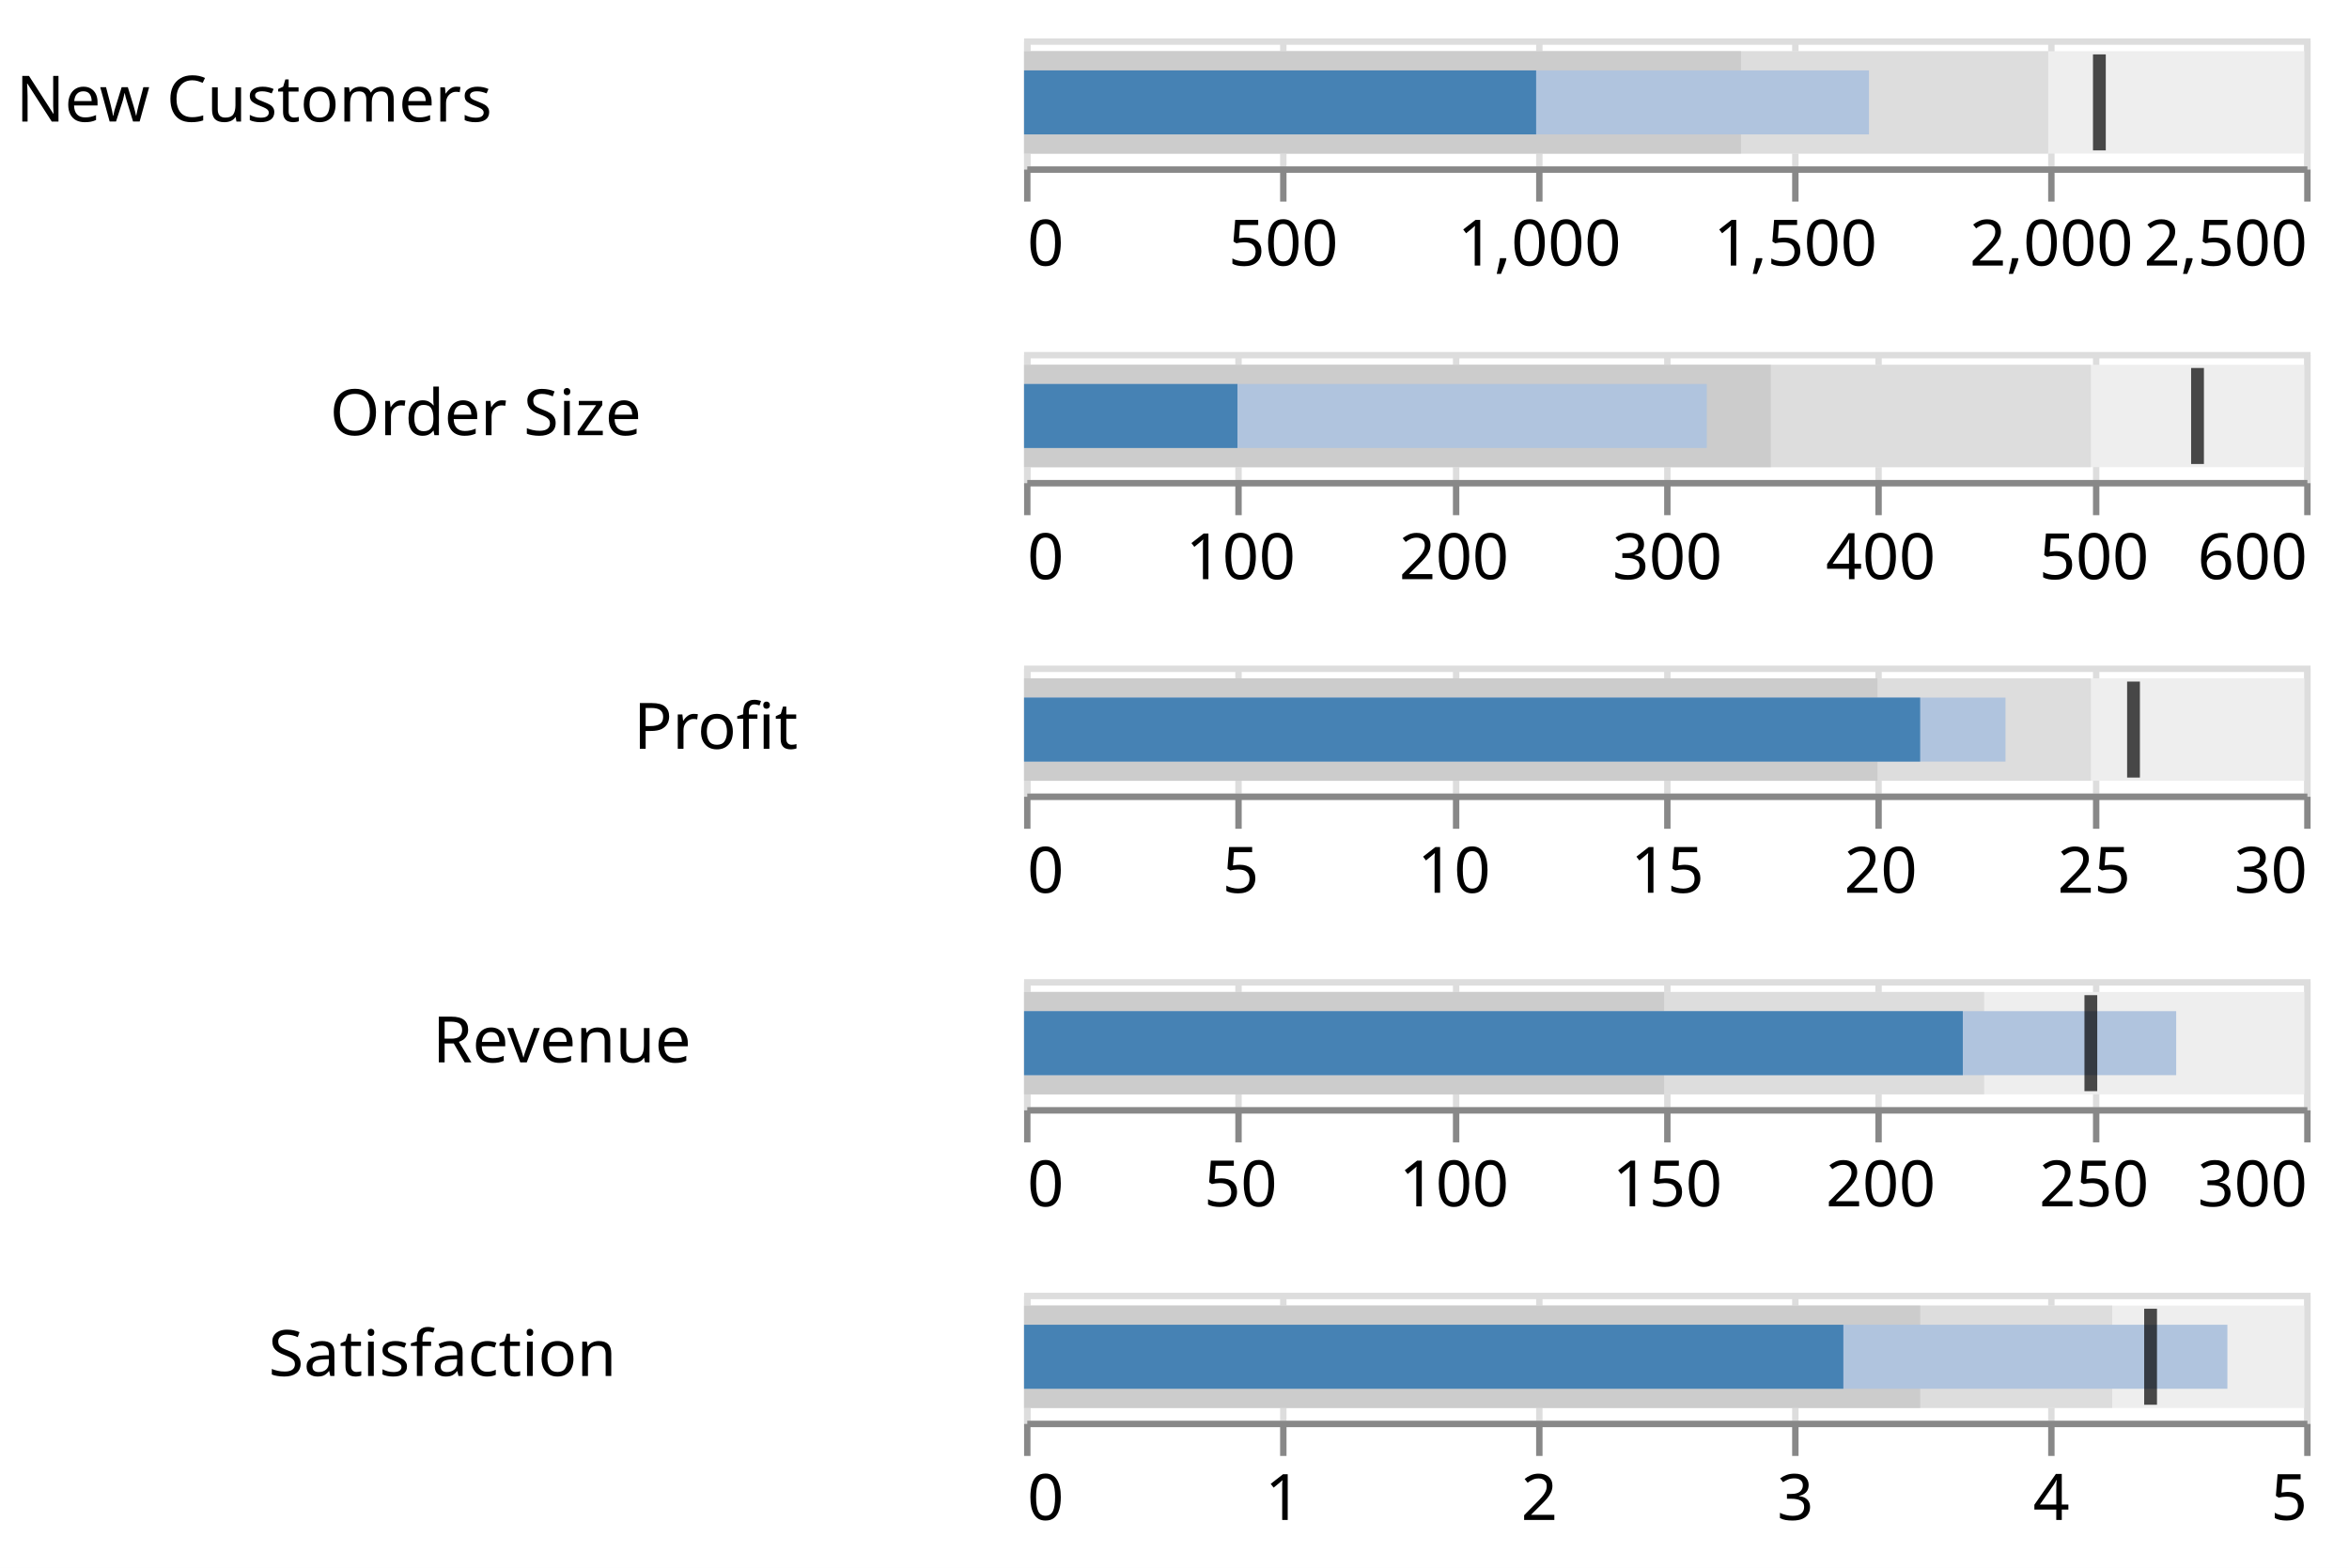
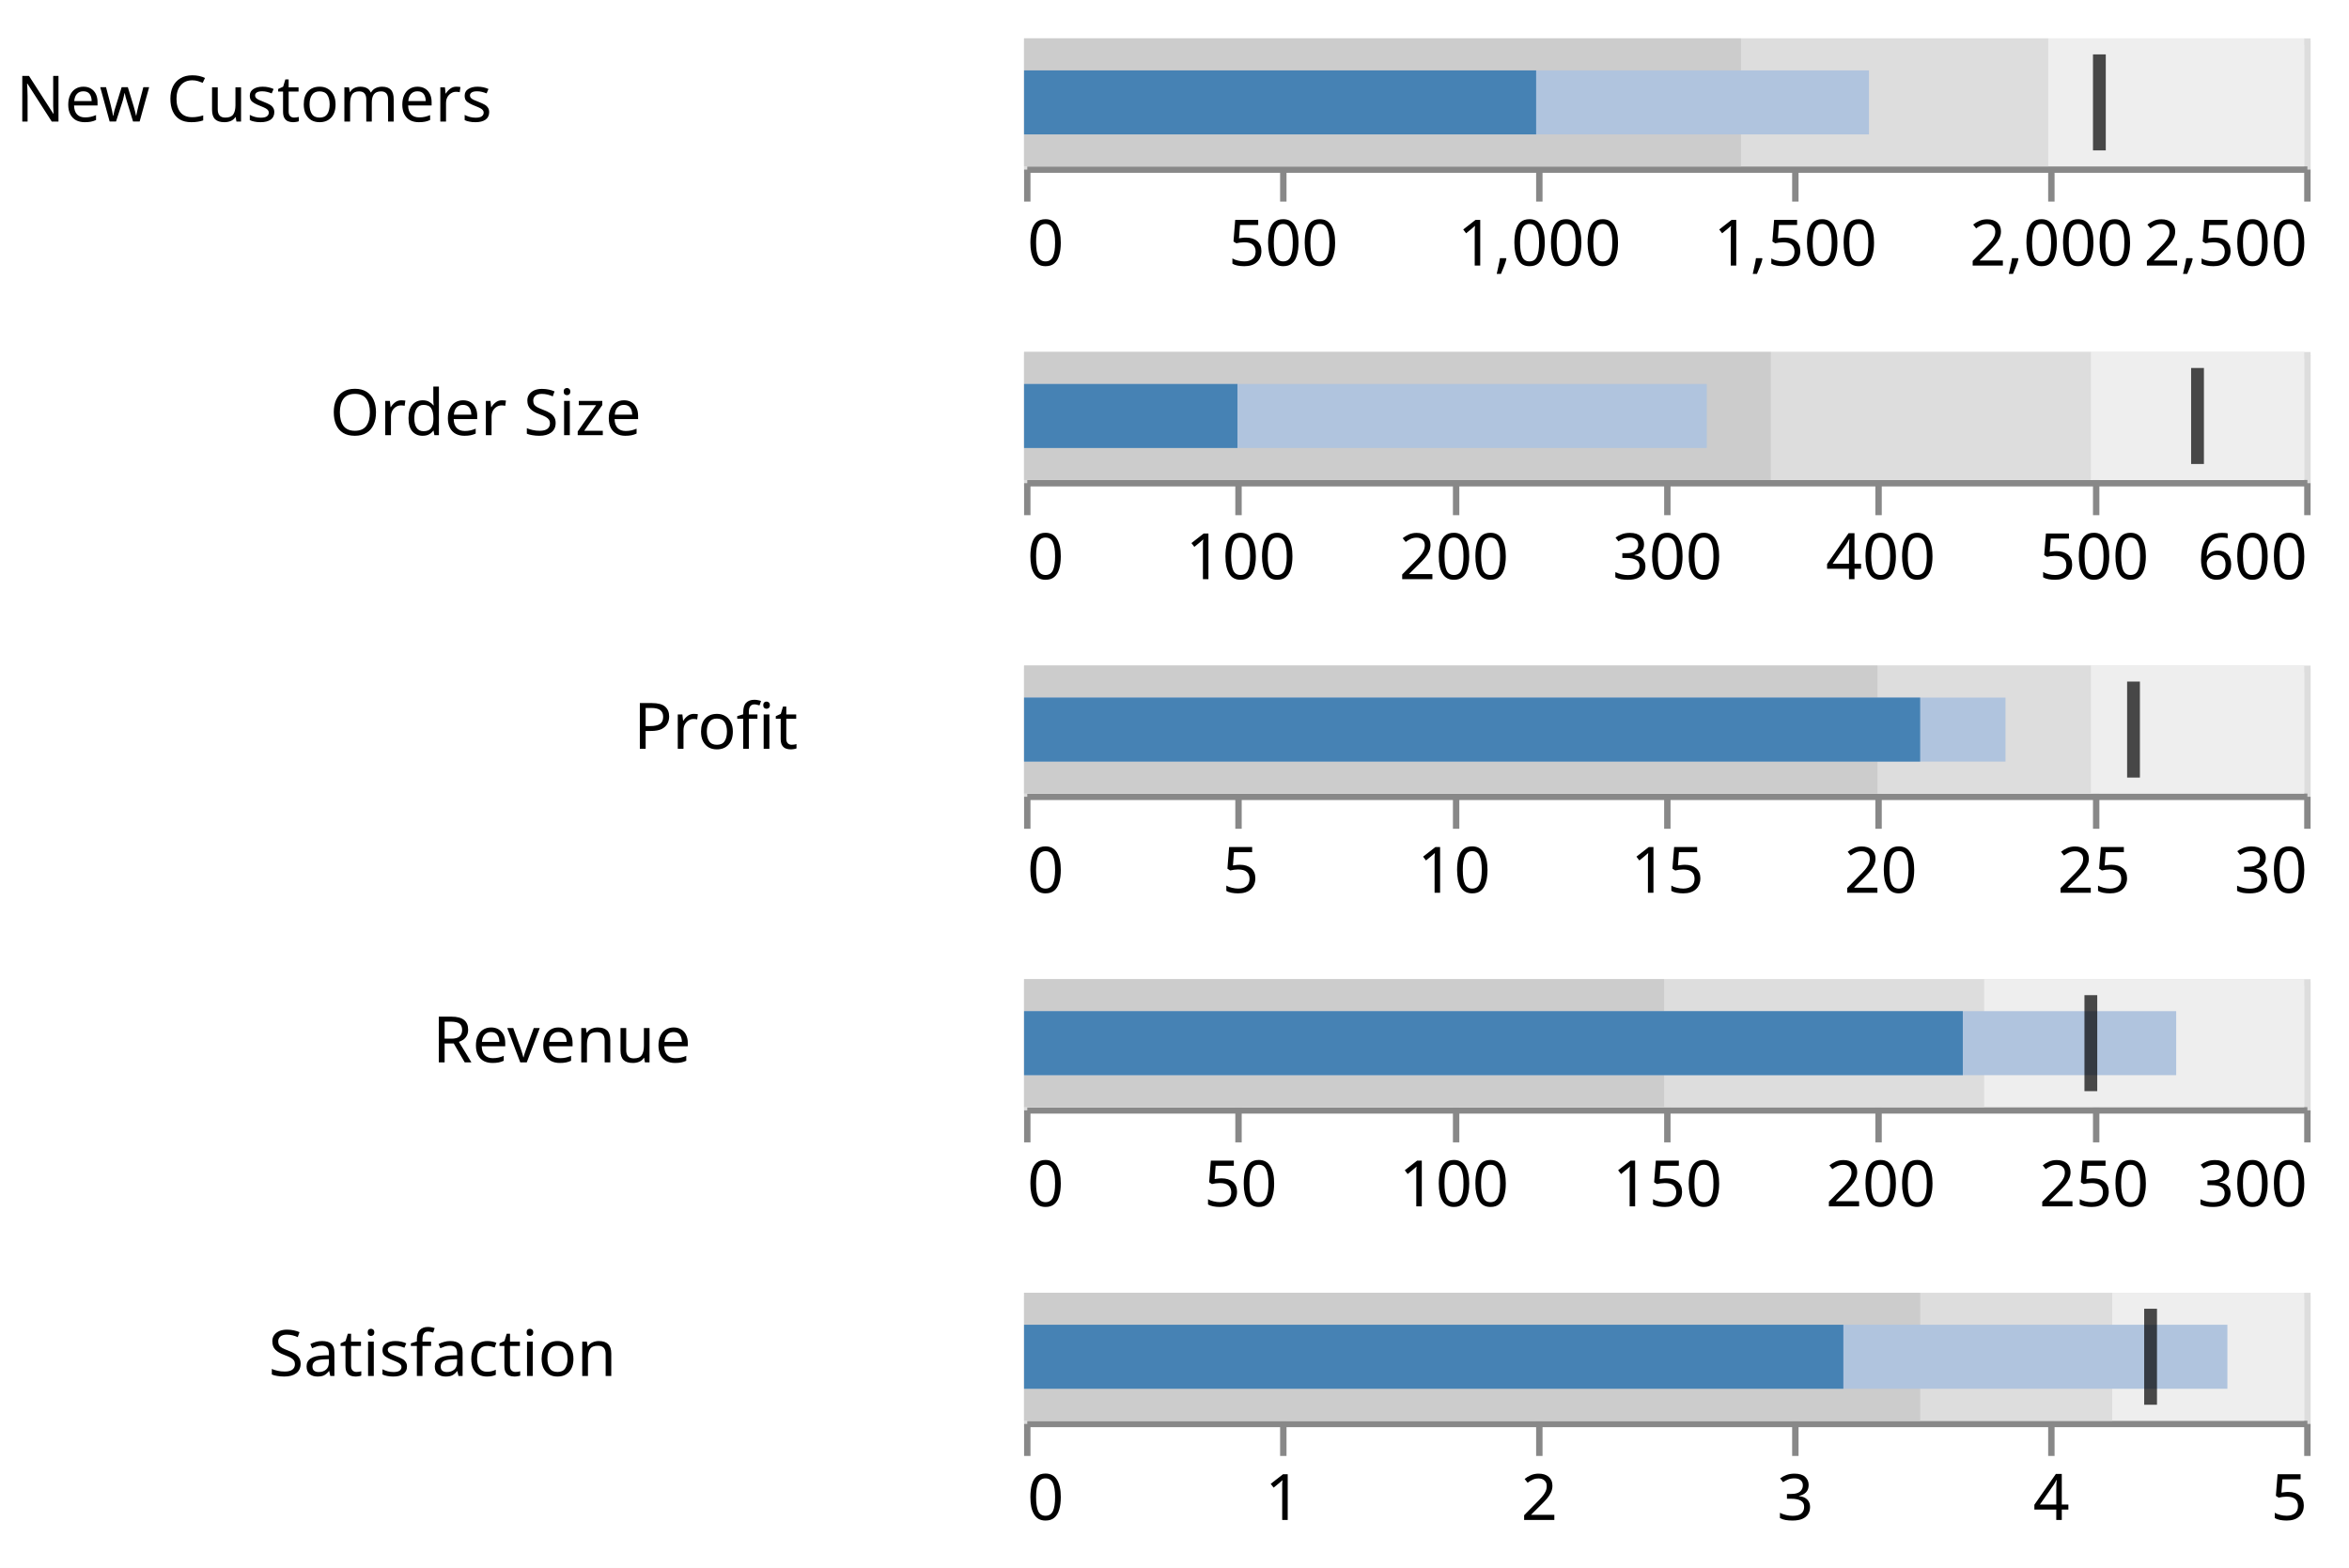
<svg xmlns="http://www.w3.org/2000/svg" version="1.1" class="marks" width="367" height="245" viewBox="0 0 367 245">
  <rect width="367" height="245" fill="white" />
  <g fill="none" stroke-miterlimit="10" transform="translate(160,6)">
    <g class="mark-group role-frame root" role="graphics-object" aria-roledescription="group mark container">
      <g transform="translate(0,0)">
        <path class="background" aria-hidden="true" d="M0,0h0v0h0Z" />
        <g>
          <g class="mark-group role-row-header row_header" role="graphics-object" aria-roledescription="group mark container">
            <g transform="translate(-2,0)">
              <path class="background" aria-hidden="true" d="M0,0h0v20h0Z" />
              <g>
                <g class="mark-group role-title">
                  <g transform="translate(-81.12793,10)">
                    <path class="background" aria-hidden="true" d="M0,0h0v0h0Z" pointer-events="none" />
                    <g>
                      <g class="mark-text role-title-text" role="graphics-symbol" aria-roledescription="title" aria-label="Title text 'New Customers'" pointer-events="none">
                        <text text-anchor="end" transform="translate(0,3)" font-family="sans-serif" font-size="10px" fill="#000" opacity="1">New Customers</text>
                      </g>
                    </g>
                    <path class="foreground" aria-hidden="true" d="" pointer-events="none" display="none" />
                  </g>
                </g>
              </g>
              <path class="foreground" aria-hidden="true" d="" display="none" />
            </g>
            <g transform="translate(-2,49)">
              <path class="background" aria-hidden="true" d="M0,0h0v20h0Z" />
              <g>
                <g class="mark-group role-title">
                  <g transform="translate(-57.79297,10)">
                    <path class="background" aria-hidden="true" d="M0,0h0v0h0Z" pointer-events="none" />
                    <g>
                      <g class="mark-text role-title-text" role="graphics-symbol" aria-roledescription="title" aria-label="Title text 'Order Size'" pointer-events="none">
                        <text text-anchor="end" transform="translate(0,3)" font-family="sans-serif" font-size="10px" fill="#000" opacity="1">Order Size</text>
                      </g>
                    </g>
                    <path class="foreground" aria-hidden="true" d="" pointer-events="none" display="none" />
                  </g>
                </g>
              </g>
              <path class="foreground" aria-hidden="true" d="" display="none" />
            </g>
            <g transform="translate(-2,98)">
              <path class="background" aria-hidden="true" d="M0,0h0v20h0Z" />
              <g>
                <g class="mark-group role-title">
                  <g transform="translate(-33.33984,10)">
                    <path class="background" aria-hidden="true" d="M0,0h0v0h0Z" pointer-events="none" />
                    <g>
                      <g class="mark-text role-title-text" role="graphics-symbol" aria-roledescription="title" aria-label="Title text 'Profit'" pointer-events="none">
                        <text text-anchor="end" transform="translate(0,3)" font-family="sans-serif" font-size="10px" fill="#000" opacity="1">Profit</text>
                      </g>
                    </g>
                    <path class="foreground" aria-hidden="true" d="" pointer-events="none" display="none" />
                  </g>
                </g>
              </g>
              <path class="foreground" aria-hidden="true" d="" display="none" />
            </g>
            <g transform="translate(-2,147)">
              <path class="background" aria-hidden="true" d="M0,0h0v20h0Z" />
              <g>
                <g class="mark-group role-title">
                  <g transform="translate(-50.0293,10)">
                    <path class="background" aria-hidden="true" d="M0,0h0v0h0Z" pointer-events="none" />
                    <g>
                      <g class="mark-text role-title-text" role="graphics-symbol" aria-roledescription="title" aria-label="Title text 'Revenue'" pointer-events="none">
                        <text text-anchor="end" transform="translate(0,3)" font-family="sans-serif" font-size="10px" fill="#000" opacity="1">Revenue</text>
                      </g>
                    </g>
                    <path class="foreground" aria-hidden="true" d="" pointer-events="none" display="none" />
                  </g>
                </g>
              </g>
              <path class="foreground" aria-hidden="true" d="" display="none" />
            </g>
            <g transform="translate(-2,196)">
              <path class="background" aria-hidden="true" d="M0,0h0v20h0Z" />
              <g>
                <g class="mark-group role-title">
                  <g transform="translate(-61.69434,10)">
                    <path class="background" aria-hidden="true" d="M0,0h0v0h0Z" pointer-events="none" />
                    <g>
                      <g class="mark-text role-title-text" role="graphics-symbol" aria-roledescription="title" aria-label="Title text 'Satisfaction'" pointer-events="none">
                        <text text-anchor="end" transform="translate(0,3)" font-family="sans-serif" font-size="10px" fill="#000" opacity="1">Satisfaction</text>
                      </g>
                    </g>
                    <path class="foreground" aria-hidden="true" d="" pointer-events="none" display="none" />
                  </g>
                </g>
              </g>
              <path class="foreground" aria-hidden="true" d="" display="none" />
            </g>
          </g>
          <g class="mark-group role-scope cell" role="graphics-object" aria-roledescription="group mark container">
            <g transform="translate(0,0)">
              <path class="background" aria-hidden="true" d="M0.5,0.5h200v20h-200Z" stroke="#ddd" />
              <g>
                <g class="mark-group role-axis" aria-hidden="true">
                  <g transform="translate(0.5,20.5)">
                    <path class="background" aria-hidden="true" d="M0,0h0v0h0Z" pointer-events="none" />
                    <g>
                      <g class="mark-rule role-axis-grid" pointer-events="none">
                        <line transform="translate(0,0)" x2="0" y2="-20" stroke="#ddd" stroke-width="1" opacity="1" />
                        <line transform="translate(40,0)" x2="0" y2="-20" stroke="#ddd" stroke-width="1" opacity="1" />
                        <line transform="translate(80,0)" x2="0" y2="-20" stroke="#ddd" stroke-width="1" opacity="1" />
                        <line transform="translate(120,0)" x2="0" y2="-20" stroke="#ddd" stroke-width="1" opacity="1" />
                        <line transform="translate(160,0)" x2="0" y2="-20" stroke="#ddd" stroke-width="1" opacity="1" />
                        <line transform="translate(200,0)" x2="0" y2="-20" stroke="#ddd" stroke-width="1" opacity="1" />
                      </g>
                    </g>
                    <path class="foreground" aria-hidden="true" d="" pointer-events="none" display="none" />
                  </g>
                </g>
                <g class="mark-group role-axis" role="graphics-symbol" aria-roledescription="axis" aria-label="X-axis for a linear scale with values from 0 to 2,500">
                  <g transform="translate(0.5,20.5)">
                    <path class="background" aria-hidden="true" d="M0,0h0v0h0Z" pointer-events="none" />
                    <g>
                      <g class="mark-rule role-axis-tick" pointer-events="none">
                        <line transform="translate(0,0)" x2="0" y2="5" stroke="#888" stroke-width="1" opacity="1" />
                        <line transform="translate(40,0)" x2="0" y2="5" stroke="#888" stroke-width="1" opacity="1" />
                        <line transform="translate(80,0)" x2="0" y2="5" stroke="#888" stroke-width="1" opacity="1" />
                        <line transform="translate(120,0)" x2="0" y2="5" stroke="#888" stroke-width="1" opacity="1" />
                        <line transform="translate(160,0)" x2="0" y2="5" stroke="#888" stroke-width="1" opacity="1" />
                        <line transform="translate(200,0)" x2="0" y2="5" stroke="#888" stroke-width="1" opacity="1" />
                      </g>
                      <g class="mark-text role-axis-label" pointer-events="none">
                        <text text-anchor="start" transform="translate(0,15)" font-family="sans-serif" font-size="10px" fill="#000" opacity="1">0</text>
                        <text text-anchor="middle" transform="translate(40,15)" font-family="sans-serif" font-size="10px" fill="#000" opacity="1">500</text>
                        <text text-anchor="middle" transform="translate(80,15)" font-family="sans-serif" font-size="10px" fill="#000" opacity="1">1,000</text>
                        <text text-anchor="middle" transform="translate(120,15)" font-family="sans-serif" font-size="10px" fill="#000" opacity="1">1,500</text>
                        <text text-anchor="middle" transform="translate(160,15)" font-family="sans-serif" font-size="10px" fill="#000" opacity="1">2,000</text>
                        <text text-anchor="end" transform="translate(200,15)" font-family="sans-serif" font-size="10px" fill="#000" opacity="1">2,500</text>
                      </g>
                      <g class="mark-rule role-axis-domain" pointer-events="none">
                        <line transform="translate(0,0)" x2="200" y2="0" stroke="#888" stroke-width="1" opacity="1" />
                      </g>
                    </g>
                    <path class="foreground" aria-hidden="true" d="" pointer-events="none" display="none" />
                  </g>
                </g>
                <g class="mark-rect role-mark child_layer_0_marks" role="graphics-object" aria-roledescription="rect mark container">
-                   <path aria-label="ranges[2]: 2500" role="graphics-symbol" aria-roledescription="bar" d="M0,2h200v16h-200Z" fill="#eee" />
+                   <path aria-label="ranges[2]: 2500" role="graphics-symbol" aria-roledescription="bar" d="M0,0h200v20h-200Z" fill="#eee" />
                </g>
                <g class="mark-rect role-mark child_layer_1_marks" role="graphics-object" aria-roledescription="rect mark container">
-                   <path aria-label="ranges[1]: 2000" role="graphics-symbol" aria-roledescription="bar" d="M0,2h160v16h-160Z" fill="#ddd" />
+                   <path aria-label="ranges[1]: 2000" role="graphics-symbol" aria-roledescription="bar" d="M0,0h160v20h-160Z" fill="#ddd" />
                </g>
                <g class="mark-rect role-mark child_layer_2_marks" role="graphics-object" aria-roledescription="rect mark container">
-                   <path aria-label="ranges[0]: 1400" role="graphics-symbol" aria-roledescription="bar" d="M0,2h112v16h-112Z" fill="#ccc" />
+                   <path aria-label="ranges[0]: 1400" role="graphics-symbol" aria-roledescription="bar" d="M0,0h112v20h-112Z" fill="#ccc" />
                </g>
                <g class="mark-rect role-mark child_layer_3_marks" role="graphics-object" aria-roledescription="rect mark container">
                  <path aria-label="measures[1]: 1650" role="graphics-symbol" aria-roledescription="bar" d="M0,5h132v10h-132Z" fill="lightsteelblue" />
                </g>
                <g class="mark-rect role-mark child_layer_4_marks" role="graphics-object" aria-roledescription="rect mark container">
                  <path aria-label="measures[0]: 1000" role="graphics-symbol" aria-roledescription="bar" d="M0,5h80v10h-80Z" fill="steelblue" />
                </g>
                <g class="mark-rect role-mark child_layer_5_marks" role="graphics-object" aria-roledescription="rect mark container">
                  <path aria-label="markers[0]: 2100" role="graphics-symbol" aria-roledescription="tick" d="M167,2.5h2v15h-2Z" fill="black" opacity="0.7" />
                </g>
              </g>
              <path class="foreground" aria-hidden="true" d="" display="none" />
            </g>
            <g transform="translate(0,49)">
              <path class="background" aria-hidden="true" d="M0.5,0.5h200v20h-200Z" stroke="#ddd" />
              <g>
                <g class="mark-group role-axis" aria-hidden="true">
                  <g transform="translate(0.5,20.5)">
                    <path class="background" aria-hidden="true" d="M0,0h0v0h0Z" pointer-events="none" />
                    <g>
                      <g class="mark-rule role-axis-grid" pointer-events="none">
                        <line transform="translate(0,0)" x2="0" y2="-20" stroke="#ddd" stroke-width="1" opacity="1" />
                        <line transform="translate(33,0)" x2="0" y2="-20" stroke="#ddd" stroke-width="1" opacity="1" />
                        <line transform="translate(67,0)" x2="0" y2="-20" stroke="#ddd" stroke-width="1" opacity="1" />
                        <line transform="translate(100,0)" x2="0" y2="-20" stroke="#ddd" stroke-width="1" opacity="1" />
                        <line transform="translate(133,0)" x2="0" y2="-20" stroke="#ddd" stroke-width="1" opacity="1" />
                        <line transform="translate(167,0)" x2="0" y2="-20" stroke="#ddd" stroke-width="1" opacity="1" />
                        <line transform="translate(200,0)" x2="0" y2="-20" stroke="#ddd" stroke-width="1" opacity="1" />
                      </g>
                    </g>
                    <path class="foreground" aria-hidden="true" d="" pointer-events="none" display="none" />
                  </g>
                </g>
                <g class="mark-group role-axis" role="graphics-symbol" aria-roledescription="axis" aria-label="X-axis for a linear scale with values from 0 to 600">
                  <g transform="translate(0.5,20.5)">
                    <path class="background" aria-hidden="true" d="M0,0h0v0h0Z" pointer-events="none" />
                    <g>
                      <g class="mark-rule role-axis-tick" pointer-events="none">
                        <line transform="translate(0,0)" x2="0" y2="5" stroke="#888" stroke-width="1" opacity="1" />
                        <line transform="translate(33,0)" x2="0" y2="5" stroke="#888" stroke-width="1" opacity="1" />
                        <line transform="translate(67,0)" x2="0" y2="5" stroke="#888" stroke-width="1" opacity="1" />
                        <line transform="translate(100,0)" x2="0" y2="5" stroke="#888" stroke-width="1" opacity="1" />
                        <line transform="translate(133,0)" x2="0" y2="5" stroke="#888" stroke-width="1" opacity="1" />
                        <line transform="translate(167,0)" x2="0" y2="5" stroke="#888" stroke-width="1" opacity="1" />
                        <line transform="translate(200,0)" x2="0" y2="5" stroke="#888" stroke-width="1" opacity="1" />
                      </g>
                      <g class="mark-text role-axis-label" pointer-events="none">
                        <text text-anchor="start" transform="translate(0,15)" font-family="sans-serif" font-size="10px" fill="#000" opacity="1">0</text>
                        <text text-anchor="middle" transform="translate(33.33333,15)" font-family="sans-serif" font-size="10px" fill="#000" opacity="1">100</text>
                        <text text-anchor="middle" transform="translate(66.66667,15)" font-family="sans-serif" font-size="10px" fill="#000" opacity="1">200</text>
                        <text text-anchor="middle" transform="translate(100,15)" font-family="sans-serif" font-size="10px" fill="#000" opacity="1">300</text>
                        <text text-anchor="middle" transform="translate(133.3333,15)" font-family="sans-serif" font-size="10px" fill="#000" opacity="1">400</text>
                        <text text-anchor="middle" transform="translate(166.6667,15)" font-family="sans-serif" font-size="10px" fill="#000" opacity="1">500</text>
                        <text text-anchor="end" transform="translate(200,15)" font-family="sans-serif" font-size="10px" fill="#000" opacity="1">600</text>
                      </g>
                      <g class="mark-rule role-axis-domain" pointer-events="none">
                        <line transform="translate(0,0)" x2="200" y2="0" stroke="#888" stroke-width="1" opacity="1" />
                      </g>
                    </g>
                    <path class="foreground" aria-hidden="true" d="" pointer-events="none" display="none" />
                  </g>
                </g>
                <g class="mark-rect role-mark child_layer_0_marks" role="graphics-object" aria-roledescription="rect mark container">
-                   <path aria-label="ranges[2]: 600" role="graphics-symbol" aria-roledescription="bar" d="M0,2h200v16h-200Z" fill="#eee" />
+                   <path aria-label="ranges[2]: 600" role="graphics-symbol" aria-roledescription="bar" d="M0,0h200v20h-200Z" fill="#eee" />
                </g>
                <g class="mark-rect role-mark child_layer_1_marks" role="graphics-object" aria-roledescription="rect mark container">
-                   <path aria-label="ranges[1]: 500" role="graphics-symbol" aria-roledescription="bar" d="M0,2h166.667v16h-166.667Z" fill="#ddd" />
+                   <path aria-label="ranges[1]: 500" role="graphics-symbol" aria-roledescription="bar" d="M0,0h166.667v20h-166.667Z" fill="#ddd" />
                </g>
                <g class="mark-rect role-mark child_layer_2_marks" role="graphics-object" aria-roledescription="rect mark container">
-                   <path aria-label="ranges[0]: 350" role="graphics-symbol" aria-roledescription="bar" d="M0,2h116.667v16h-116.667Z" fill="#ccc" />
+                   <path aria-label="ranges[0]: 350" role="graphics-symbol" aria-roledescription="bar" d="M0,0h116.667v20h-116.667Z" fill="#ccc" />
                </g>
                <g class="mark-rect role-mark child_layer_3_marks" role="graphics-object" aria-roledescription="rect mark container">
                  <path aria-label="measures[1]: 320" role="graphics-symbol" aria-roledescription="bar" d="M0,5h106.667v10h-106.667Z" fill="lightsteelblue" />
                </g>
                <g class="mark-rect role-mark child_layer_4_marks" role="graphics-object" aria-roledescription="rect mark container">
                  <path aria-label="measures[0]: 100" role="graphics-symbol" aria-roledescription="bar" d="M0,5h33.333v10h-33.333Z" fill="steelblue" />
                </g>
                <g class="mark-rect role-mark child_layer_5_marks" role="graphics-object" aria-roledescription="rect mark container">
                  <path aria-label="markers[0]: 550" role="graphics-symbol" aria-roledescription="tick" d="M182.333,2.5h2v15h-2Z" fill="black" opacity="0.7" />
                </g>
              </g>
              <path class="foreground" aria-hidden="true" d="" display="none" />
            </g>
            <g transform="translate(0,98)">
              <path class="background" aria-hidden="true" d="M0.5,0.5h200v20h-200Z" stroke="#ddd" />
              <g>
                <g class="mark-group role-axis" aria-hidden="true">
                  <g transform="translate(0.5,20.5)">
                    <path class="background" aria-hidden="true" d="M0,0h0v0h0Z" pointer-events="none" />
                    <g>
                      <g class="mark-rule role-axis-grid" pointer-events="none">
                        <line transform="translate(0,0)" x2="0" y2="-20" stroke="#ddd" stroke-width="1" opacity="1" />
                        <line transform="translate(33,0)" x2="0" y2="-20" stroke="#ddd" stroke-width="1" opacity="1" />
                        <line transform="translate(67,0)" x2="0" y2="-20" stroke="#ddd" stroke-width="1" opacity="1" />
                        <line transform="translate(100,0)" x2="0" y2="-20" stroke="#ddd" stroke-width="1" opacity="1" />
                        <line transform="translate(133,0)" x2="0" y2="-20" stroke="#ddd" stroke-width="1" opacity="1" />
                        <line transform="translate(167,0)" x2="0" y2="-20" stroke="#ddd" stroke-width="1" opacity="1" />
                        <line transform="translate(200,0)" x2="0" y2="-20" stroke="#ddd" stroke-width="1" opacity="1" />
                      </g>
                    </g>
                    <path class="foreground" aria-hidden="true" d="" pointer-events="none" display="none" />
                  </g>
                </g>
                <g class="mark-group role-axis" role="graphics-symbol" aria-roledescription="axis" aria-label="X-axis for a linear scale with values from 0 to 30">
                  <g transform="translate(0.5,20.5)">
                    <path class="background" aria-hidden="true" d="M0,0h0v0h0Z" pointer-events="none" />
                    <g>
                      <g class="mark-rule role-axis-tick" pointer-events="none">
                        <line transform="translate(0,0)" x2="0" y2="5" stroke="#888" stroke-width="1" opacity="1" />
                        <line transform="translate(33,0)" x2="0" y2="5" stroke="#888" stroke-width="1" opacity="1" />
                        <line transform="translate(67,0)" x2="0" y2="5" stroke="#888" stroke-width="1" opacity="1" />
                        <line transform="translate(100,0)" x2="0" y2="5" stroke="#888" stroke-width="1" opacity="1" />
                        <line transform="translate(133,0)" x2="0" y2="5" stroke="#888" stroke-width="1" opacity="1" />
                        <line transform="translate(167,0)" x2="0" y2="5" stroke="#888" stroke-width="1" opacity="1" />
                        <line transform="translate(200,0)" x2="0" y2="5" stroke="#888" stroke-width="1" opacity="1" />
                      </g>
                      <g class="mark-text role-axis-label" pointer-events="none">
                        <text text-anchor="start" transform="translate(0,15)" font-family="sans-serif" font-size="10px" fill="#000" opacity="1">0</text>
                        <text text-anchor="middle" transform="translate(33.33333,15)" font-family="sans-serif" font-size="10px" fill="#000" opacity="1">5</text>
                        <text text-anchor="middle" transform="translate(66.66667,15)" font-family="sans-serif" font-size="10px" fill="#000" opacity="1">10</text>
                        <text text-anchor="middle" transform="translate(100,15)" font-family="sans-serif" font-size="10px" fill="#000" opacity="1">15</text>
                        <text text-anchor="middle" transform="translate(133.3333,15)" font-family="sans-serif" font-size="10px" fill="#000" opacity="1">20</text>
                        <text text-anchor="middle" transform="translate(166.6667,15)" font-family="sans-serif" font-size="10px" fill="#000" opacity="1">25</text>
                        <text text-anchor="end" transform="translate(200,15)" font-family="sans-serif" font-size="10px" fill="#000" opacity="1">30</text>
                      </g>
                      <g class="mark-rule role-axis-domain" pointer-events="none">
                        <line transform="translate(0,0)" x2="200" y2="0" stroke="#888" stroke-width="1" opacity="1" />
                      </g>
                    </g>
                    <path class="foreground" aria-hidden="true" d="" pointer-events="none" display="none" />
                  </g>
                </g>
                <g class="mark-rect role-mark child_layer_0_marks" role="graphics-object" aria-roledescription="rect mark container">
-                   <path aria-label="ranges[2]: 30" role="graphics-symbol" aria-roledescription="bar" d="M0,2h200v16h-200Z" fill="#eee" />
+                   <path aria-label="ranges[2]: 30" role="graphics-symbol" aria-roledescription="bar" d="M0,0h200v20h-200Z" fill="#eee" />
                </g>
                <g class="mark-rect role-mark child_layer_1_marks" role="graphics-object" aria-roledescription="rect mark container">
-                   <path aria-label="ranges[1]: 25" role="graphics-symbol" aria-roledescription="bar" d="M0,2h166.667v16h-166.667Z" fill="#ddd" />
+                   <path aria-label="ranges[1]: 25" role="graphics-symbol" aria-roledescription="bar" d="M0,0h166.667v20h-166.667Z" fill="#ddd" />
                </g>
                <g class="mark-rect role-mark child_layer_2_marks" role="graphics-object" aria-roledescription="rect mark container">
-                   <path aria-label="ranges[0]: 20" role="graphics-symbol" aria-roledescription="bar" d="M0,2h133.333v16h-133.333Z" fill="#ccc" />
+                   <path aria-label="ranges[0]: 20" role="graphics-symbol" aria-roledescription="bar" d="M0,0h133.333v20h-133.333Z" fill="#ccc" />
                </g>
                <g class="mark-rect role-mark child_layer_3_marks" role="graphics-object" aria-roledescription="rect mark container">
                  <path aria-label="measures[1]: 23" role="graphics-symbol" aria-roledescription="bar" d="M0,5h153.333v10h-153.333Z" fill="lightsteelblue" />
                </g>
                <g class="mark-rect role-mark child_layer_4_marks" role="graphics-object" aria-roledescription="rect mark container">
                  <path aria-label="measures[0]: 21" role="graphics-symbol" aria-roledescription="bar" d="M0,5h140v10h-140Z" fill="steelblue" />
                </g>
                <g class="mark-rect role-mark child_layer_5_marks" role="graphics-object" aria-roledescription="rect mark container">
                  <path aria-label="markers[0]: 26" role="graphics-symbol" aria-roledescription="tick" d="M172.333,2.5h2v15h-2Z" fill="black" opacity="0.7" />
                </g>
              </g>
              <path class="foreground" aria-hidden="true" d="" display="none" />
            </g>
            <g transform="translate(0,147)">
              <path class="background" aria-hidden="true" d="M0.5,0.5h200v20h-200Z" stroke="#ddd" />
              <g>
                <g class="mark-group role-axis" aria-hidden="true">
                  <g transform="translate(0.5,20.5)">
                    <path class="background" aria-hidden="true" d="M0,0h0v0h0Z" pointer-events="none" />
                    <g>
                      <g class="mark-rule role-axis-grid" pointer-events="none">
                        <line transform="translate(0,0)" x2="0" y2="-20" stroke="#ddd" stroke-width="1" opacity="1" />
                        <line transform="translate(33,0)" x2="0" y2="-20" stroke="#ddd" stroke-width="1" opacity="1" />
                        <line transform="translate(67,0)" x2="0" y2="-20" stroke="#ddd" stroke-width="1" opacity="1" />
                        <line transform="translate(100,0)" x2="0" y2="-20" stroke="#ddd" stroke-width="1" opacity="1" />
                        <line transform="translate(133,0)" x2="0" y2="-20" stroke="#ddd" stroke-width="1" opacity="1" />
                        <line transform="translate(167,0)" x2="0" y2="-20" stroke="#ddd" stroke-width="1" opacity="1" />
                        <line transform="translate(200,0)" x2="0" y2="-20" stroke="#ddd" stroke-width="1" opacity="1" />
                      </g>
                    </g>
                    <path class="foreground" aria-hidden="true" d="" pointer-events="none" display="none" />
                  </g>
                </g>
                <g class="mark-group role-axis" role="graphics-symbol" aria-roledescription="axis" aria-label="X-axis for a linear scale with values from 0 to 300">
                  <g transform="translate(0.5,20.5)">
                    <path class="background" aria-hidden="true" d="M0,0h0v0h0Z" pointer-events="none" />
                    <g>
                      <g class="mark-rule role-axis-tick" pointer-events="none">
                        <line transform="translate(0,0)" x2="0" y2="5" stroke="#888" stroke-width="1" opacity="1" />
                        <line transform="translate(33,0)" x2="0" y2="5" stroke="#888" stroke-width="1" opacity="1" />
                        <line transform="translate(67,0)" x2="0" y2="5" stroke="#888" stroke-width="1" opacity="1" />
                        <line transform="translate(100,0)" x2="0" y2="5" stroke="#888" stroke-width="1" opacity="1" />
                        <line transform="translate(133,0)" x2="0" y2="5" stroke="#888" stroke-width="1" opacity="1" />
                        <line transform="translate(167,0)" x2="0" y2="5" stroke="#888" stroke-width="1" opacity="1" />
                        <line transform="translate(200,0)" x2="0" y2="5" stroke="#888" stroke-width="1" opacity="1" />
                      </g>
                      <g class="mark-text role-axis-label" pointer-events="none">
                        <text text-anchor="start" transform="translate(0,15)" font-family="sans-serif" font-size="10px" fill="#000" opacity="1">0</text>
                        <text text-anchor="middle" transform="translate(33.33333,15)" font-family="sans-serif" font-size="10px" fill="#000" opacity="1">50</text>
                        <text text-anchor="middle" transform="translate(66.66667,15)" font-family="sans-serif" font-size="10px" fill="#000" opacity="1">100</text>
                        <text text-anchor="middle" transform="translate(100,15)" font-family="sans-serif" font-size="10px" fill="#000" opacity="1">150</text>
                        <text text-anchor="middle" transform="translate(133.3333,15)" font-family="sans-serif" font-size="10px" fill="#000" opacity="1">200</text>
                        <text text-anchor="middle" transform="translate(166.6667,15)" font-family="sans-serif" font-size="10px" fill="#000" opacity="1">250</text>
                        <text text-anchor="end" transform="translate(200,15)" font-family="sans-serif" font-size="10px" fill="#000" opacity="1">300</text>
                      </g>
                      <g class="mark-rule role-axis-domain" pointer-events="none">
                        <line transform="translate(0,0)" x2="200" y2="0" stroke="#888" stroke-width="1" opacity="1" />
                      </g>
                    </g>
                    <path class="foreground" aria-hidden="true" d="" pointer-events="none" display="none" />
                  </g>
                </g>
                <g class="mark-rect role-mark child_layer_0_marks" role="graphics-object" aria-roledescription="rect mark container">
-                   <path aria-label="ranges[2]: 300" role="graphics-symbol" aria-roledescription="bar" d="M0,2h200v16h-200Z" fill="#eee" />
+                   <path aria-label="ranges[2]: 300" role="graphics-symbol" aria-roledescription="bar" d="M0,0h200v20h-200Z" fill="#eee" />
                </g>
                <g class="mark-rect role-mark child_layer_1_marks" role="graphics-object" aria-roledescription="rect mark container">
-                   <path aria-label="ranges[1]: 225" role="graphics-symbol" aria-roledescription="bar" d="M0,2h150v16h-150Z" fill="#ddd" />
+                   <path aria-label="ranges[1]: 225" role="graphics-symbol" aria-roledescription="bar" d="M0,0h150v20h-150Z" fill="#ddd" />
                </g>
                <g class="mark-rect role-mark child_layer_2_marks" role="graphics-object" aria-roledescription="rect mark container">
-                   <path aria-label="ranges[0]: 150" role="graphics-symbol" aria-roledescription="bar" d="M0,2h100v16h-100Z" fill="#ccc" />
+                   <path aria-label="ranges[0]: 150" role="graphics-symbol" aria-roledescription="bar" d="M0,0h100v20h-100Z" fill="#ccc" />
                </g>
                <g class="mark-rect role-mark child_layer_3_marks" role="graphics-object" aria-roledescription="rect mark container">
                  <path aria-label="measures[1]: 270" role="graphics-symbol" aria-roledescription="bar" d="M0,5h180v10h-180Z" fill="lightsteelblue" />
                </g>
                <g class="mark-rect role-mark child_layer_4_marks" role="graphics-object" aria-roledescription="rect mark container">
                  <path aria-label="measures[0]: 220" role="graphics-symbol" aria-roledescription="bar" d="M0,5h146.667v10h-146.667Z" fill="steelblue" />
                </g>
                <g class="mark-rect role-mark child_layer_5_marks" role="graphics-object" aria-roledescription="rect mark container">
                  <path aria-label="markers[0]: 250" role="graphics-symbol" aria-roledescription="tick" d="M165.667,2.5h2v15h-2Z" fill="black" opacity="0.7" />
                </g>
              </g>
              <path class="foreground" aria-hidden="true" d="" display="none" />
            </g>
            <g transform="translate(0,196)">
              <path class="background" aria-hidden="true" d="M0.5,0.5h200v20h-200Z" stroke="#ddd" />
              <g>
                <g class="mark-group role-axis" aria-hidden="true">
                  <g transform="translate(0.5,20.5)">
                    <path class="background" aria-hidden="true" d="M0,0h0v0h0Z" pointer-events="none" />
                    <g>
                      <g class="mark-rule role-axis-grid" pointer-events="none">
                        <line transform="translate(0,0)" x2="0" y2="-20" stroke="#ddd" stroke-width="1" opacity="1" />
                        <line transform="translate(40,0)" x2="0" y2="-20" stroke="#ddd" stroke-width="1" opacity="1" />
                        <line transform="translate(80,0)" x2="0" y2="-20" stroke="#ddd" stroke-width="1" opacity="1" />
                        <line transform="translate(120,0)" x2="0" y2="-20" stroke="#ddd" stroke-width="1" opacity="1" />
                        <line transform="translate(160,0)" x2="0" y2="-20" stroke="#ddd" stroke-width="1" opacity="1" />
                        <line transform="translate(200,0)" x2="0" y2="-20" stroke="#ddd" stroke-width="1" opacity="1" />
                      </g>
                    </g>
                    <path class="foreground" aria-hidden="true" d="" pointer-events="none" display="none" />
                  </g>
                </g>
                <g class="mark-group role-axis" role="graphics-symbol" aria-roledescription="axis" aria-label="X-axis for a linear scale with values from 0 to 5">
                  <g transform="translate(0.5,20.5)">
                    <path class="background" aria-hidden="true" d="M0,0h0v0h0Z" pointer-events="none" />
                    <g>
                      <g class="mark-rule role-axis-tick" pointer-events="none">
                        <line transform="translate(0,0)" x2="0" y2="5" stroke="#888" stroke-width="1" opacity="1" />
                        <line transform="translate(40,0)" x2="0" y2="5" stroke="#888" stroke-width="1" opacity="1" />
                        <line transform="translate(80,0)" x2="0" y2="5" stroke="#888" stroke-width="1" opacity="1" />
                        <line transform="translate(120,0)" x2="0" y2="5" stroke="#888" stroke-width="1" opacity="1" />
                        <line transform="translate(160,0)" x2="0" y2="5" stroke="#888" stroke-width="1" opacity="1" />
                        <line transform="translate(200,0)" x2="0" y2="5" stroke="#888" stroke-width="1" opacity="1" />
                      </g>
                      <g class="mark-text role-axis-label" pointer-events="none">
                        <text text-anchor="start" transform="translate(0,15)" font-family="sans-serif" font-size="10px" fill="#000" opacity="1">0</text>
                        <text text-anchor="middle" transform="translate(40,15)" font-family="sans-serif" font-size="10px" fill="#000" opacity="1">1</text>
                        <text text-anchor="middle" transform="translate(80,15)" font-family="sans-serif" font-size="10px" fill="#000" opacity="1">2</text>
                        <text text-anchor="middle" transform="translate(120,15)" font-family="sans-serif" font-size="10px" fill="#000" opacity="1">3</text>
                        <text text-anchor="middle" transform="translate(160,15)" font-family="sans-serif" font-size="10px" fill="#000" opacity="1">4</text>
                        <text text-anchor="end" transform="translate(200,15)" font-family="sans-serif" font-size="10px" fill="#000" opacity="1">5</text>
                      </g>
                      <g class="mark-rule role-axis-domain" pointer-events="none">
                        <line transform="translate(0,0)" x2="200" y2="0" stroke="#888" stroke-width="1" opacity="1" />
                      </g>
                    </g>
                    <path class="foreground" aria-hidden="true" d="" pointer-events="none" display="none" />
                  </g>
                </g>
                <g class="mark-rect role-mark child_layer_0_marks" role="graphics-object" aria-roledescription="rect mark container">
-                   <path aria-label="ranges[2]: 5" role="graphics-symbol" aria-roledescription="bar" d="M0,2h200v16h-200Z" fill="#eee" />
+                   <path aria-label="ranges[2]: 5" role="graphics-symbol" aria-roledescription="bar" d="M0,0h200v20h-200Z" fill="#eee" />
                </g>
                <g class="mark-rect role-mark child_layer_1_marks" role="graphics-object" aria-roledescription="rect mark container">
-                   <path aria-label="ranges[1]: 4.25" role="graphics-symbol" aria-roledescription="bar" d="M0,2h170v16h-170Z" fill="#ddd" />
+                   <path aria-label="ranges[1]: 4.25" role="graphics-symbol" aria-roledescription="bar" d="M0,0h170v20h-170Z" fill="#ddd" />
                </g>
                <g class="mark-rect role-mark child_layer_2_marks" role="graphics-object" aria-roledescription="rect mark container">
-                   <path aria-label="ranges[0]: 3.5" role="graphics-symbol" aria-roledescription="bar" d="M0,2h140v16h-140Z" fill="#ccc" />
+                   <path aria-label="ranges[0]: 3.5" role="graphics-symbol" aria-roledescription="bar" d="M0,0h140v20h-140Z" fill="#ccc" />
                </g>
                <g class="mark-rect role-mark child_layer_3_marks" role="graphics-object" aria-roledescription="rect mark container">
                  <path aria-label="measures[1]: 4.7" role="graphics-symbol" aria-roledescription="bar" d="M0,5h188v10h-188Z" fill="lightsteelblue" />
                </g>
                <g class="mark-rect role-mark child_layer_4_marks" role="graphics-object" aria-roledescription="rect mark container">
                  <path aria-label="measures[0]: 3.2" role="graphics-symbol" aria-roledescription="bar" d="M0,5h128v10h-128Z" fill="steelblue" />
                </g>
                <g class="mark-rect role-mark child_layer_5_marks" role="graphics-object" aria-roledescription="rect mark container">
                  <path aria-label="markers[0]: 4.4" role="graphics-symbol" aria-roledescription="tick" d="M175,2.5h2v15h-2Z" fill="black" opacity="0.7" />
                </g>
              </g>
              <path class="foreground" aria-hidden="true" d="" display="none" />
            </g>
          </g>
        </g>
        <path class="foreground" aria-hidden="true" d="" display="none" />
      </g>
    </g>
  </g>
</svg>
